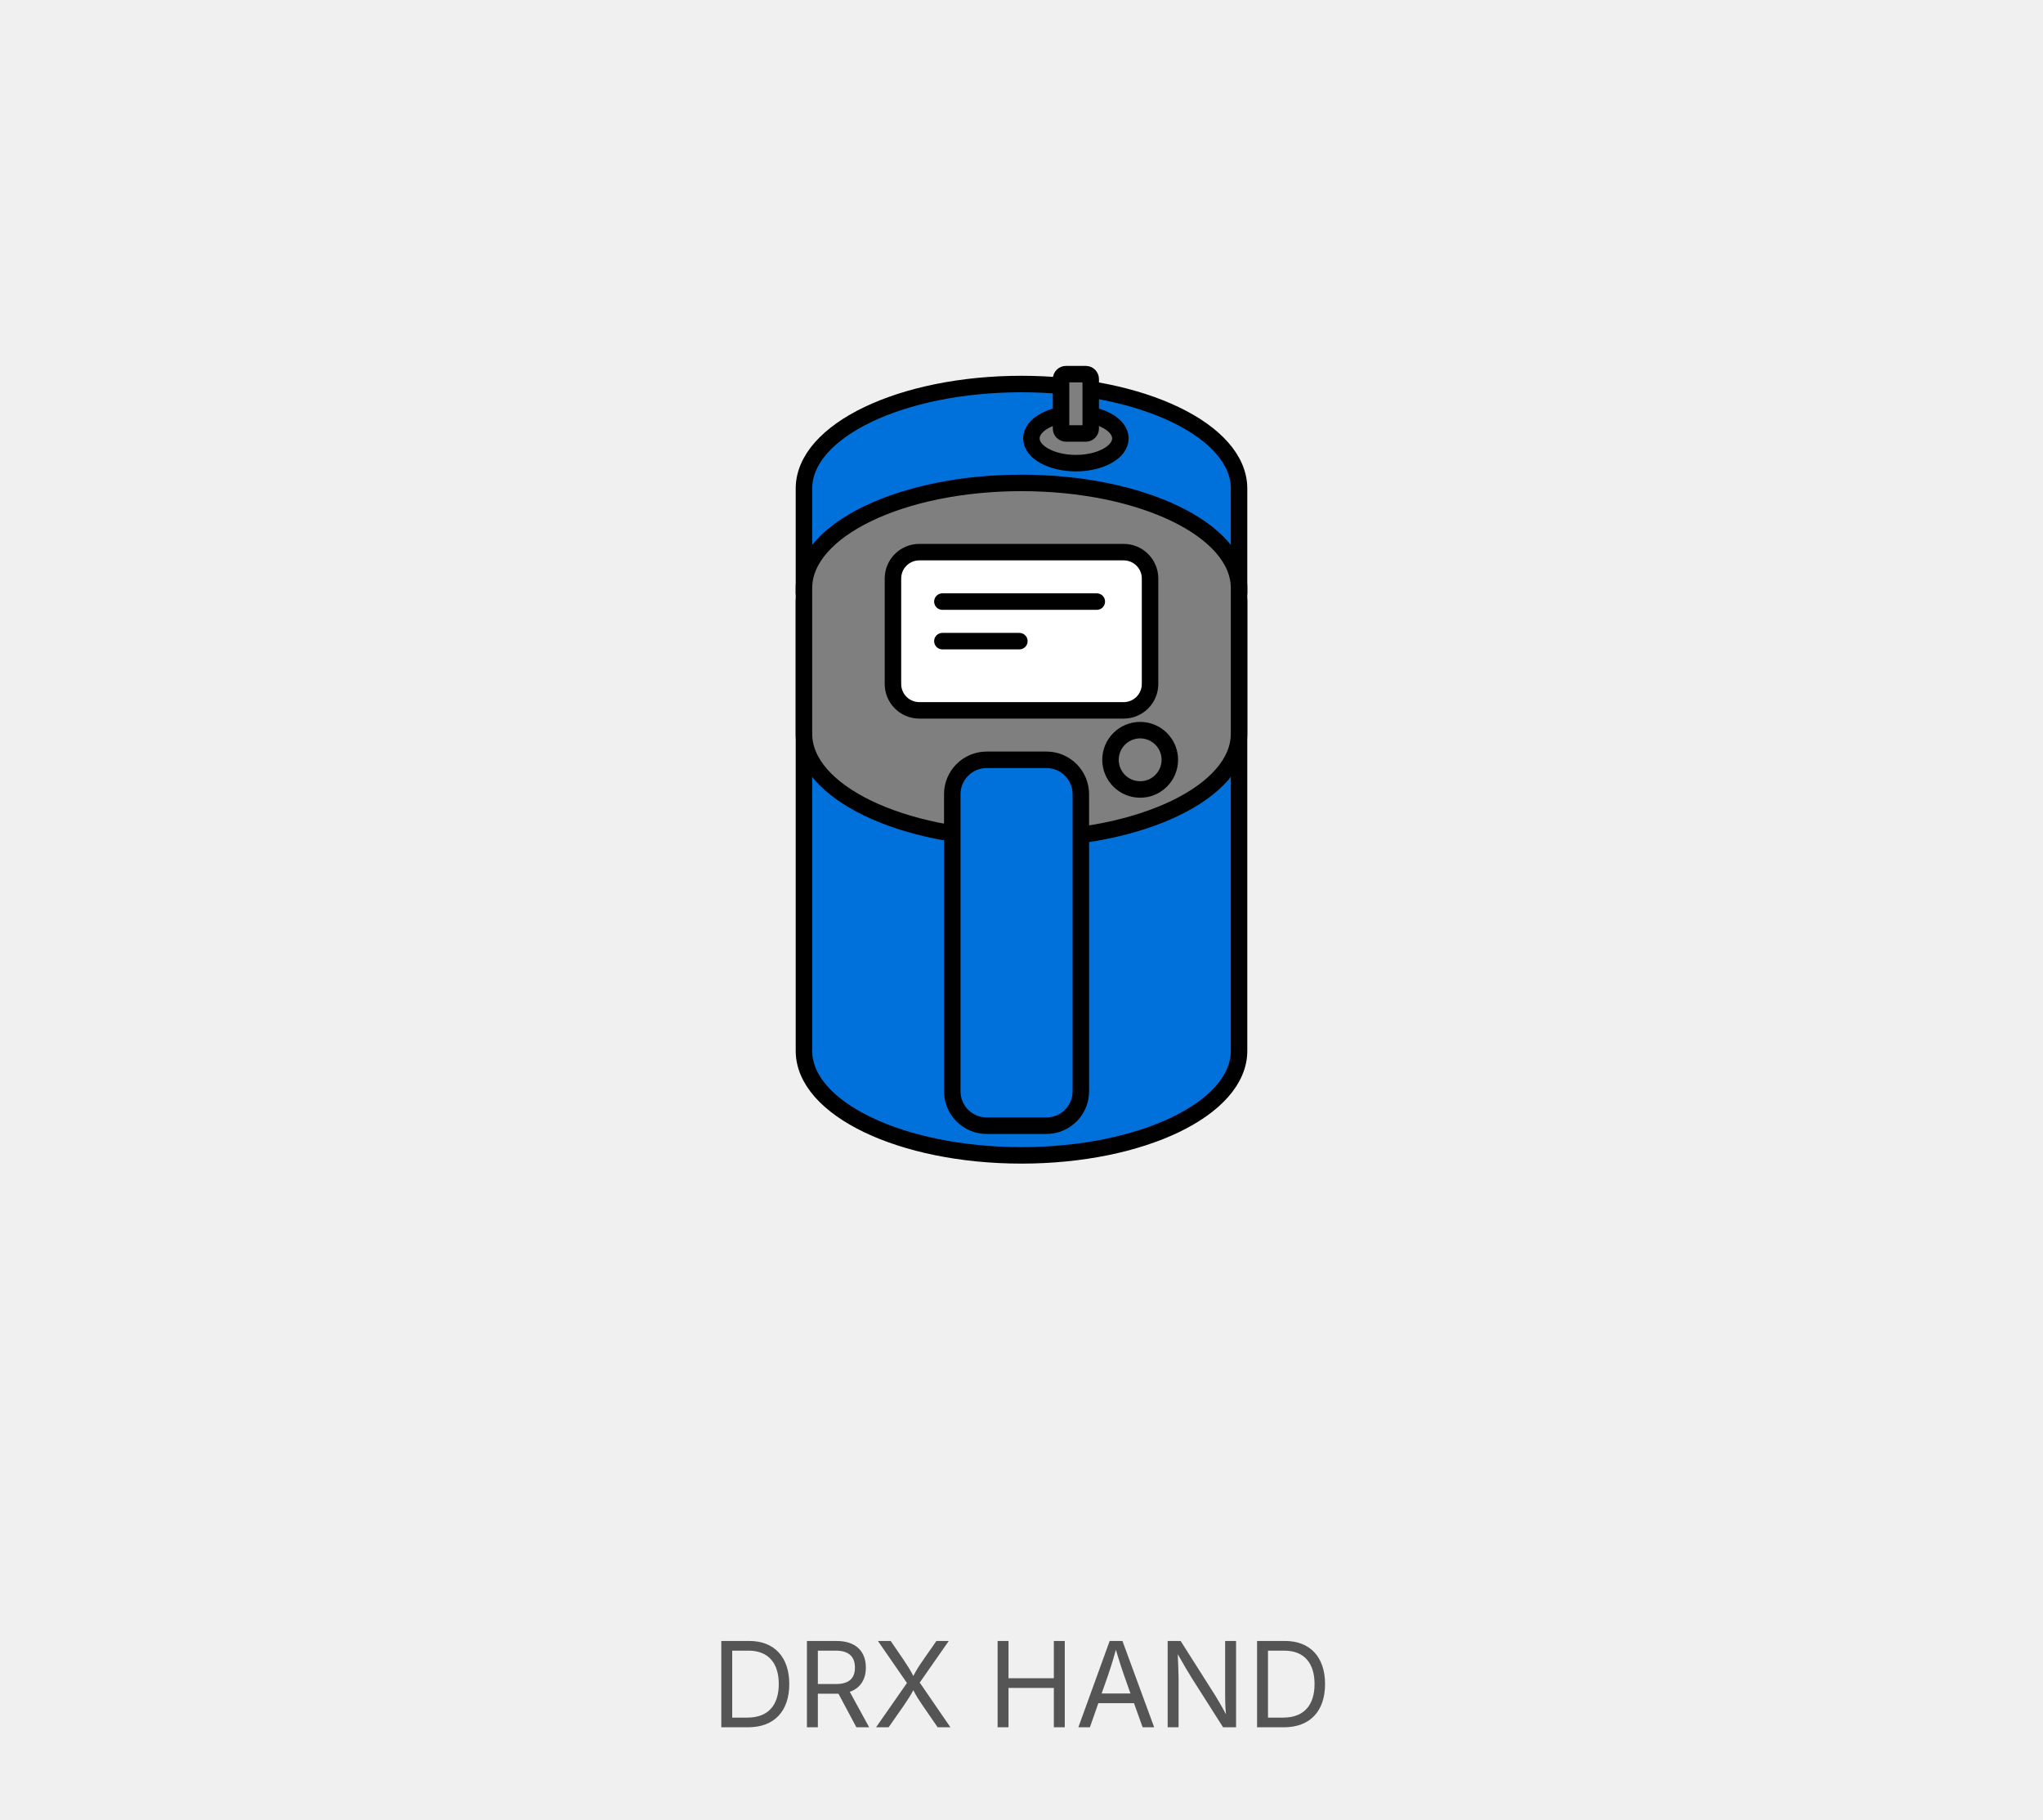
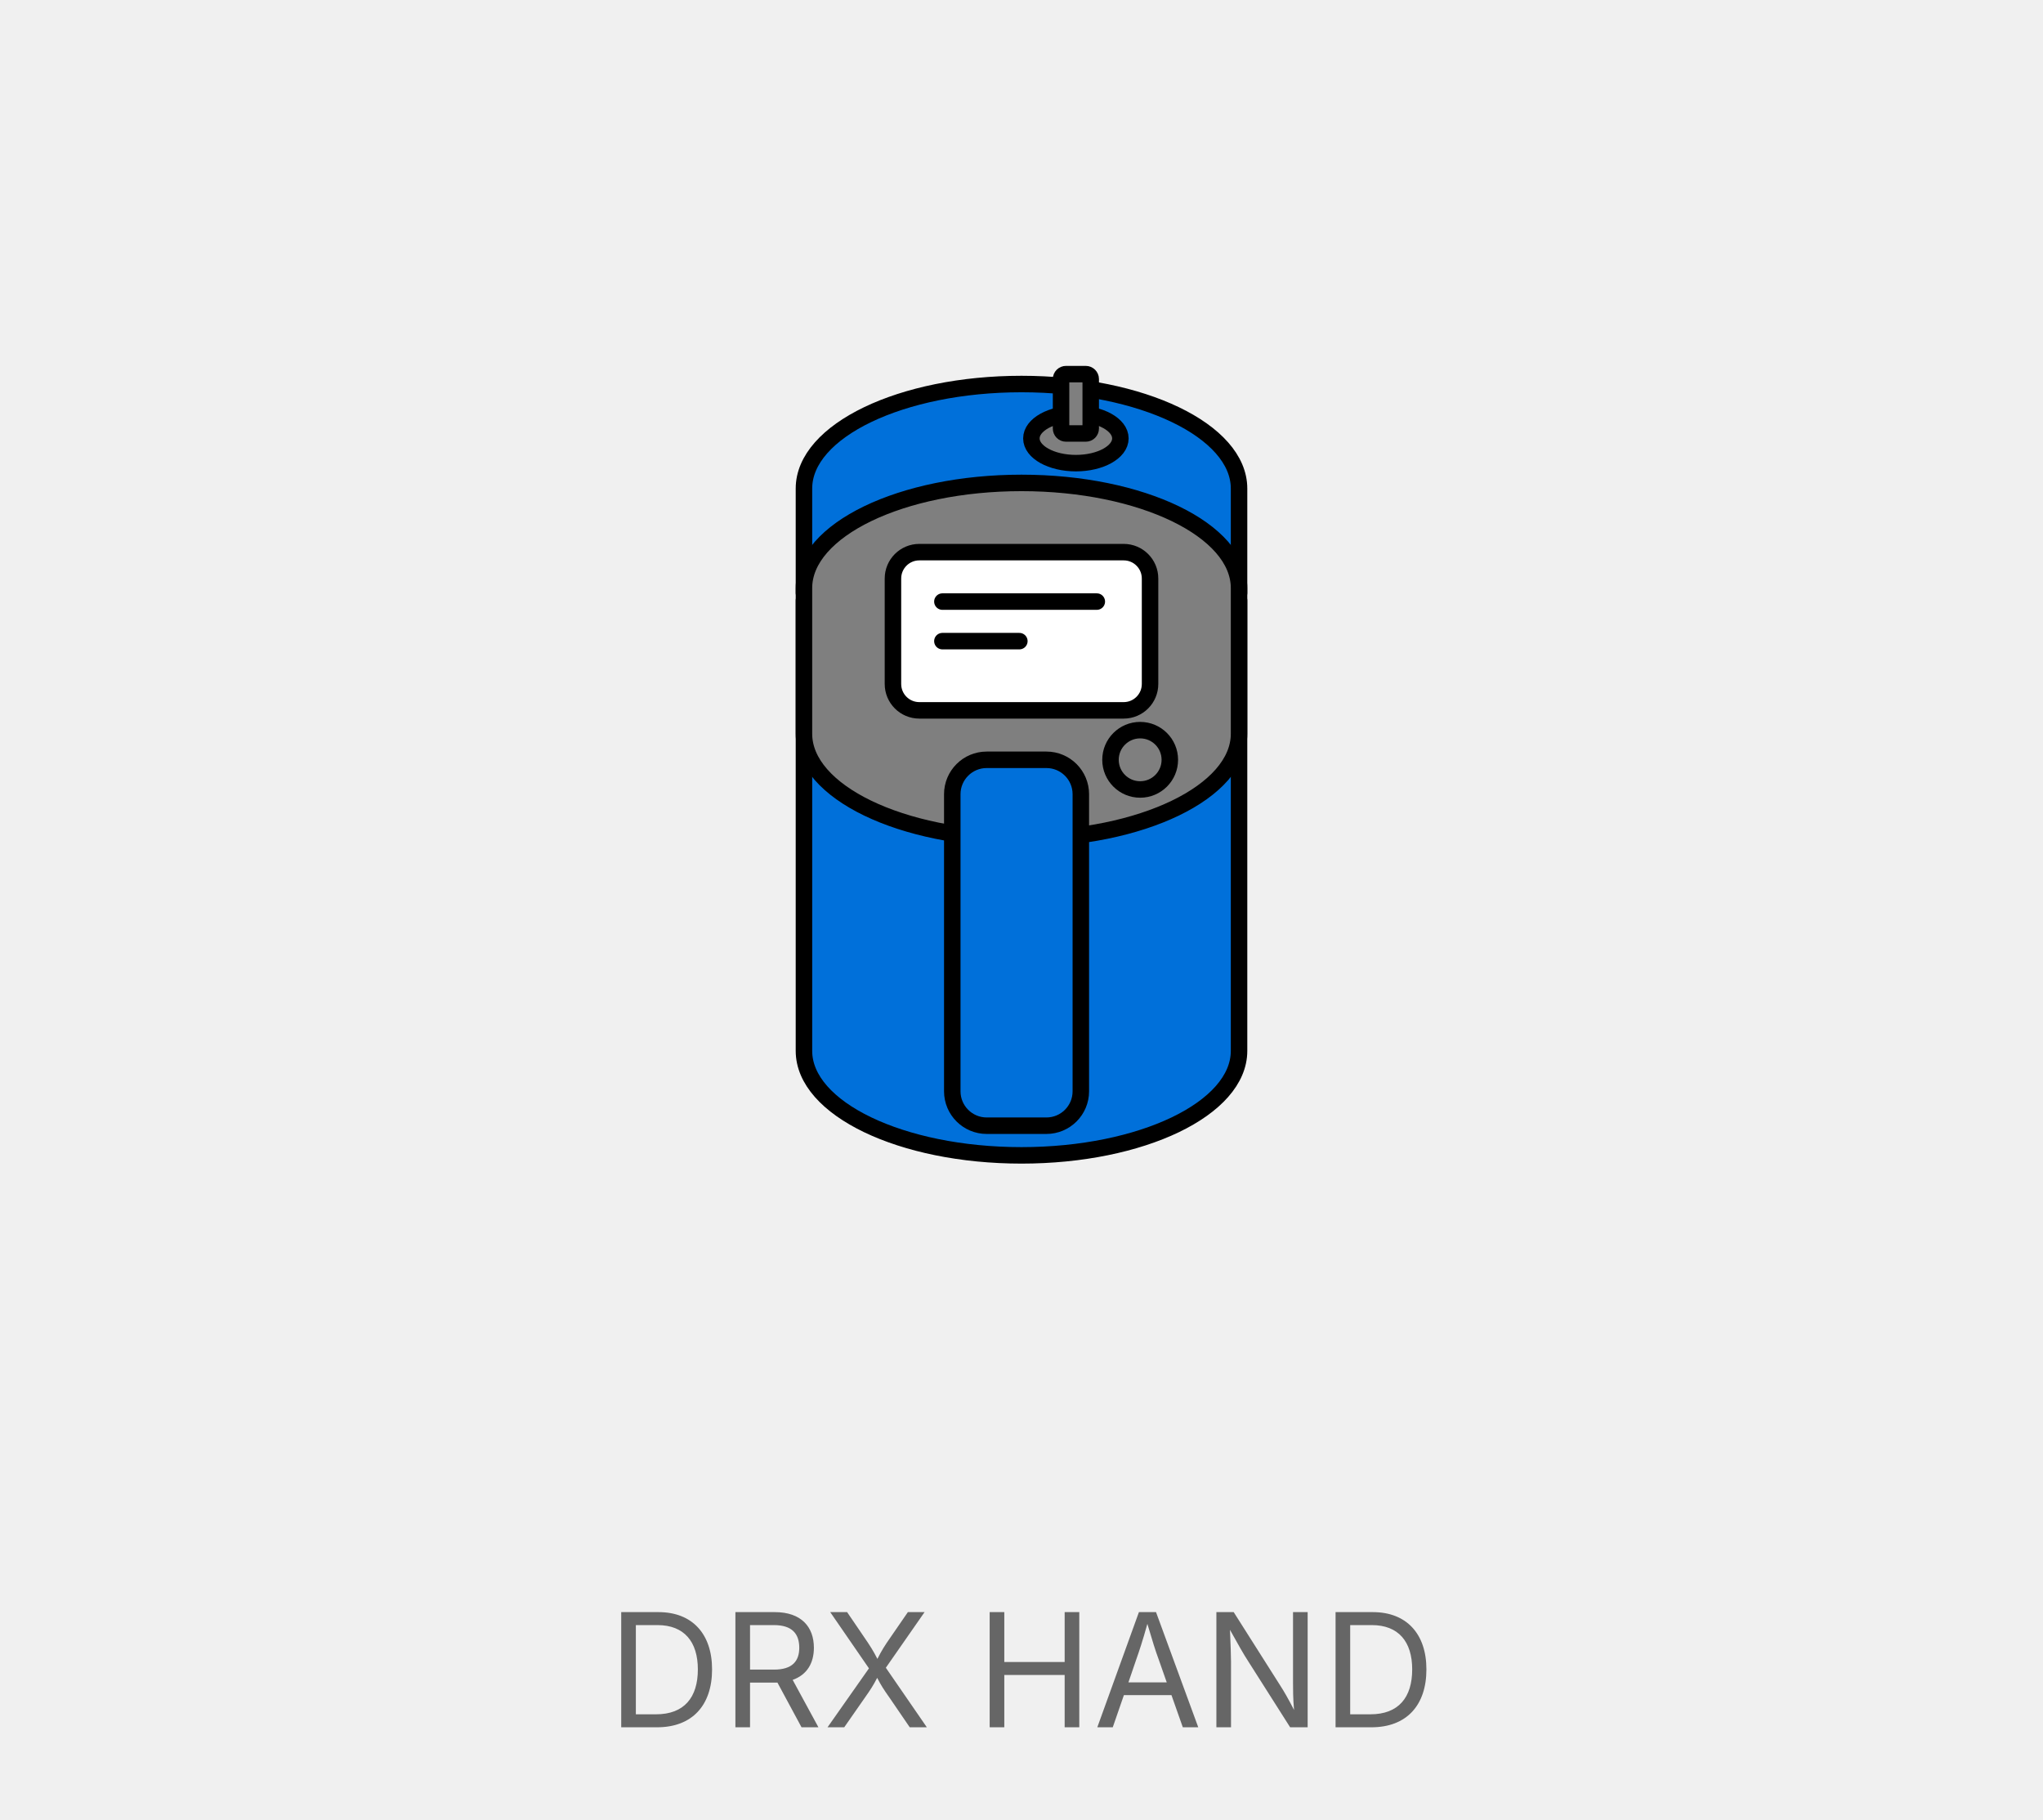
<svg xmlns="http://www.w3.org/2000/svg" width="130.25px" height="116px" overflow="hidden" viewBox="-47.125 -26.875 130.25 138">
  <rect id="bounding-box" x="-47.125" y="-26.875" width="130.25" height="116" fill="none" pointer-events="all" />
  <g id="svg_scaling_group" transform="scale(0.7499985)">
    <g transform="translate(-858 -61)">
      <path d="M882 64C894.15 64 904 68.73 904 74.565L904 85.13 903.692 85.13 904 85.879 904 120.87 904 120.87 904 131.435C904 137.27 894.15 142 882 142 869.85 142 860 137.27 860 131.435L860 128.775 860 128.775 860 85.879 860.308 85.13 860 85.13 860 74.565C860 68.73 869.85 64 882 64Z" stroke="#000000" stroke-width="1.667" stroke-linecap="round" stroke-linejoin="round" stroke-miterlimit="10" fill="#0070DA" fill-rule="evenodd" />
      <path d="M882 74C894.15 74 904 78.76 904 84.632L904 88.737 904 95.263 904 99.368C904 105.24 894.15 110 882 110 869.85 110 860 105.24 860 99.368L860 95.263 860 88.737 860 84.632C860 78.76 869.85 74 882 74Z" stroke="#000000" stroke-width="1.667" stroke-linecap="round" stroke-linejoin="round" stroke-miterlimit="10" fill="#7F7F7F" fill-rule="evenodd" />
      <path d="M869 83.667C869 82.194 870.194 81 871.667 81L892.333 81C893.806 81 895 82.194 895 83.667L895 94.333C895 95.806 893.806 97 892.333 97L871.667 97C870.194 97 869 95.806 869 94.333Z" stroke="#000000" stroke-width="1.667" stroke-linecap="round" stroke-linejoin="round" stroke-miterlimit="10" fill="#FFFFFF" fill-rule="evenodd" />
      <path d="M875 105.479C875 103.558 876.557 102 878.479 102L884.521 102C886.443 102 888 103.558 888 105.479L888 135.521C888 137.442 886.443 139 884.521 139L878.479 139C876.557 139 875 137.442 875 135.521Z" stroke="#000000" stroke-width="1.667" stroke-linecap="round" stroke-linejoin="round" stroke-miterlimit="10" fill="#0070DA" fill-rule="evenodd" />
      <path d="M891 102C891 100.343 892.343 99 894 99 895.657 99 897 100.343 897 102 897 103.657 895.657 105 894 105 892.343 105 891 103.657 891 102Z" stroke="#000000" stroke-width="1.667" stroke-linecap="round" stroke-linejoin="round" stroke-miterlimit="10" fill="#7F7F7F" fill-rule="evenodd" />
      <path d="M883 69.5C883 68.119 885.015 67 887.5 67 889.985 67 892 68.119 892 69.5 892 70.881 889.985 72 887.5 72 885.015 72 883 70.881 883 69.5Z" stroke="#000000" stroke-width="1.667" stroke-linecap="round" stroke-linejoin="round" stroke-miterlimit="10" fill="#7F7F7F" fill-rule="evenodd" />
      <path d="M886 63.5C886 63.224 886.224 63 886.5 63L888.5 63C888.776 63 889 63.224 889 63.5L889 68.5C889 68.776 888.776 69 888.5 69L886.5 69C886.224 69 886 68.776 886 68.5Z" stroke="#000000" stroke-width="1.667" stroke-linecap="round" stroke-linejoin="round" stroke-miterlimit="10" fill="#7F7F7F" fill-rule="evenodd" />
      <path d="M874 86 889.616 86" stroke="#000000" stroke-width="1.667" stroke-linecap="round" stroke-linejoin="round" stroke-miterlimit="10" fill="none" fill-rule="evenodd" />
      <path d="M874 90 881.783 90" stroke="#000000" stroke-width="1.667" stroke-linecap="round" stroke-linejoin="round" stroke-miterlimit="10" fill="none" fill-rule="evenodd" />
    </g>
  </g>
-   <text x="18" y="104.125" text-anchor="middle" font-family="-apple-system, BlinkMacSystemFont, sans-serif" font-size="9" fill="#555555" data-labeled="true">DRX HAND</text>
+   <text x="18" y="104.125" text-anchor="middle" font-family="-apple-system, BlinkMacSystemFont, sans-serif" font-size="12" fill="#666666" data-labeled="true">DRX HAND</text>
</svg>
